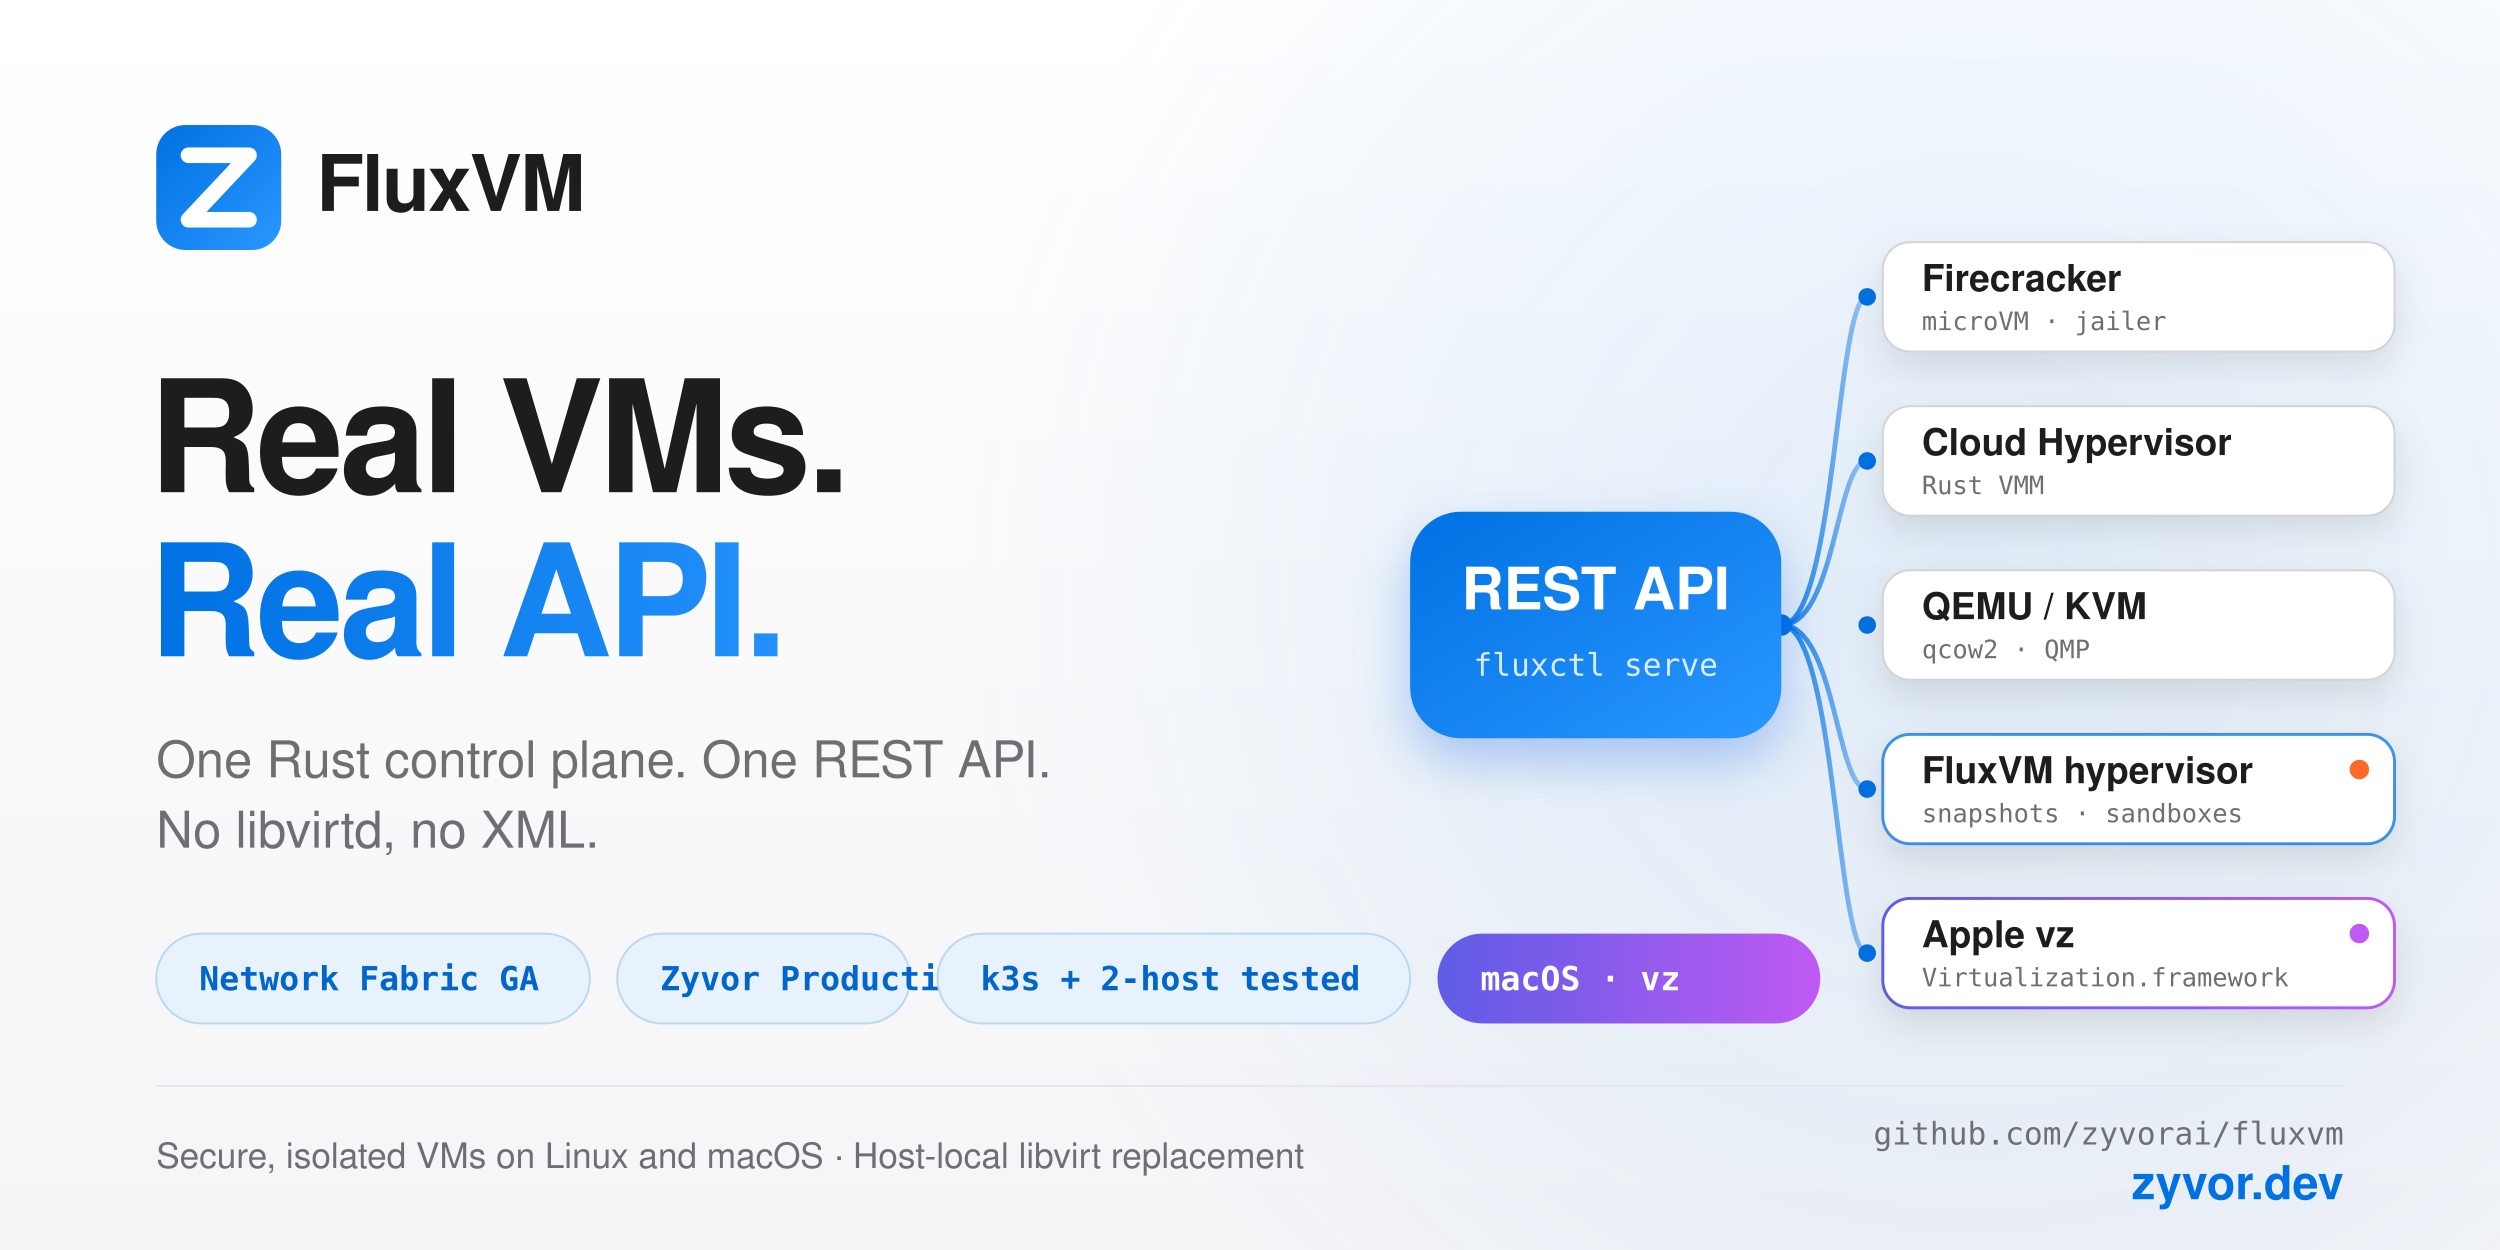
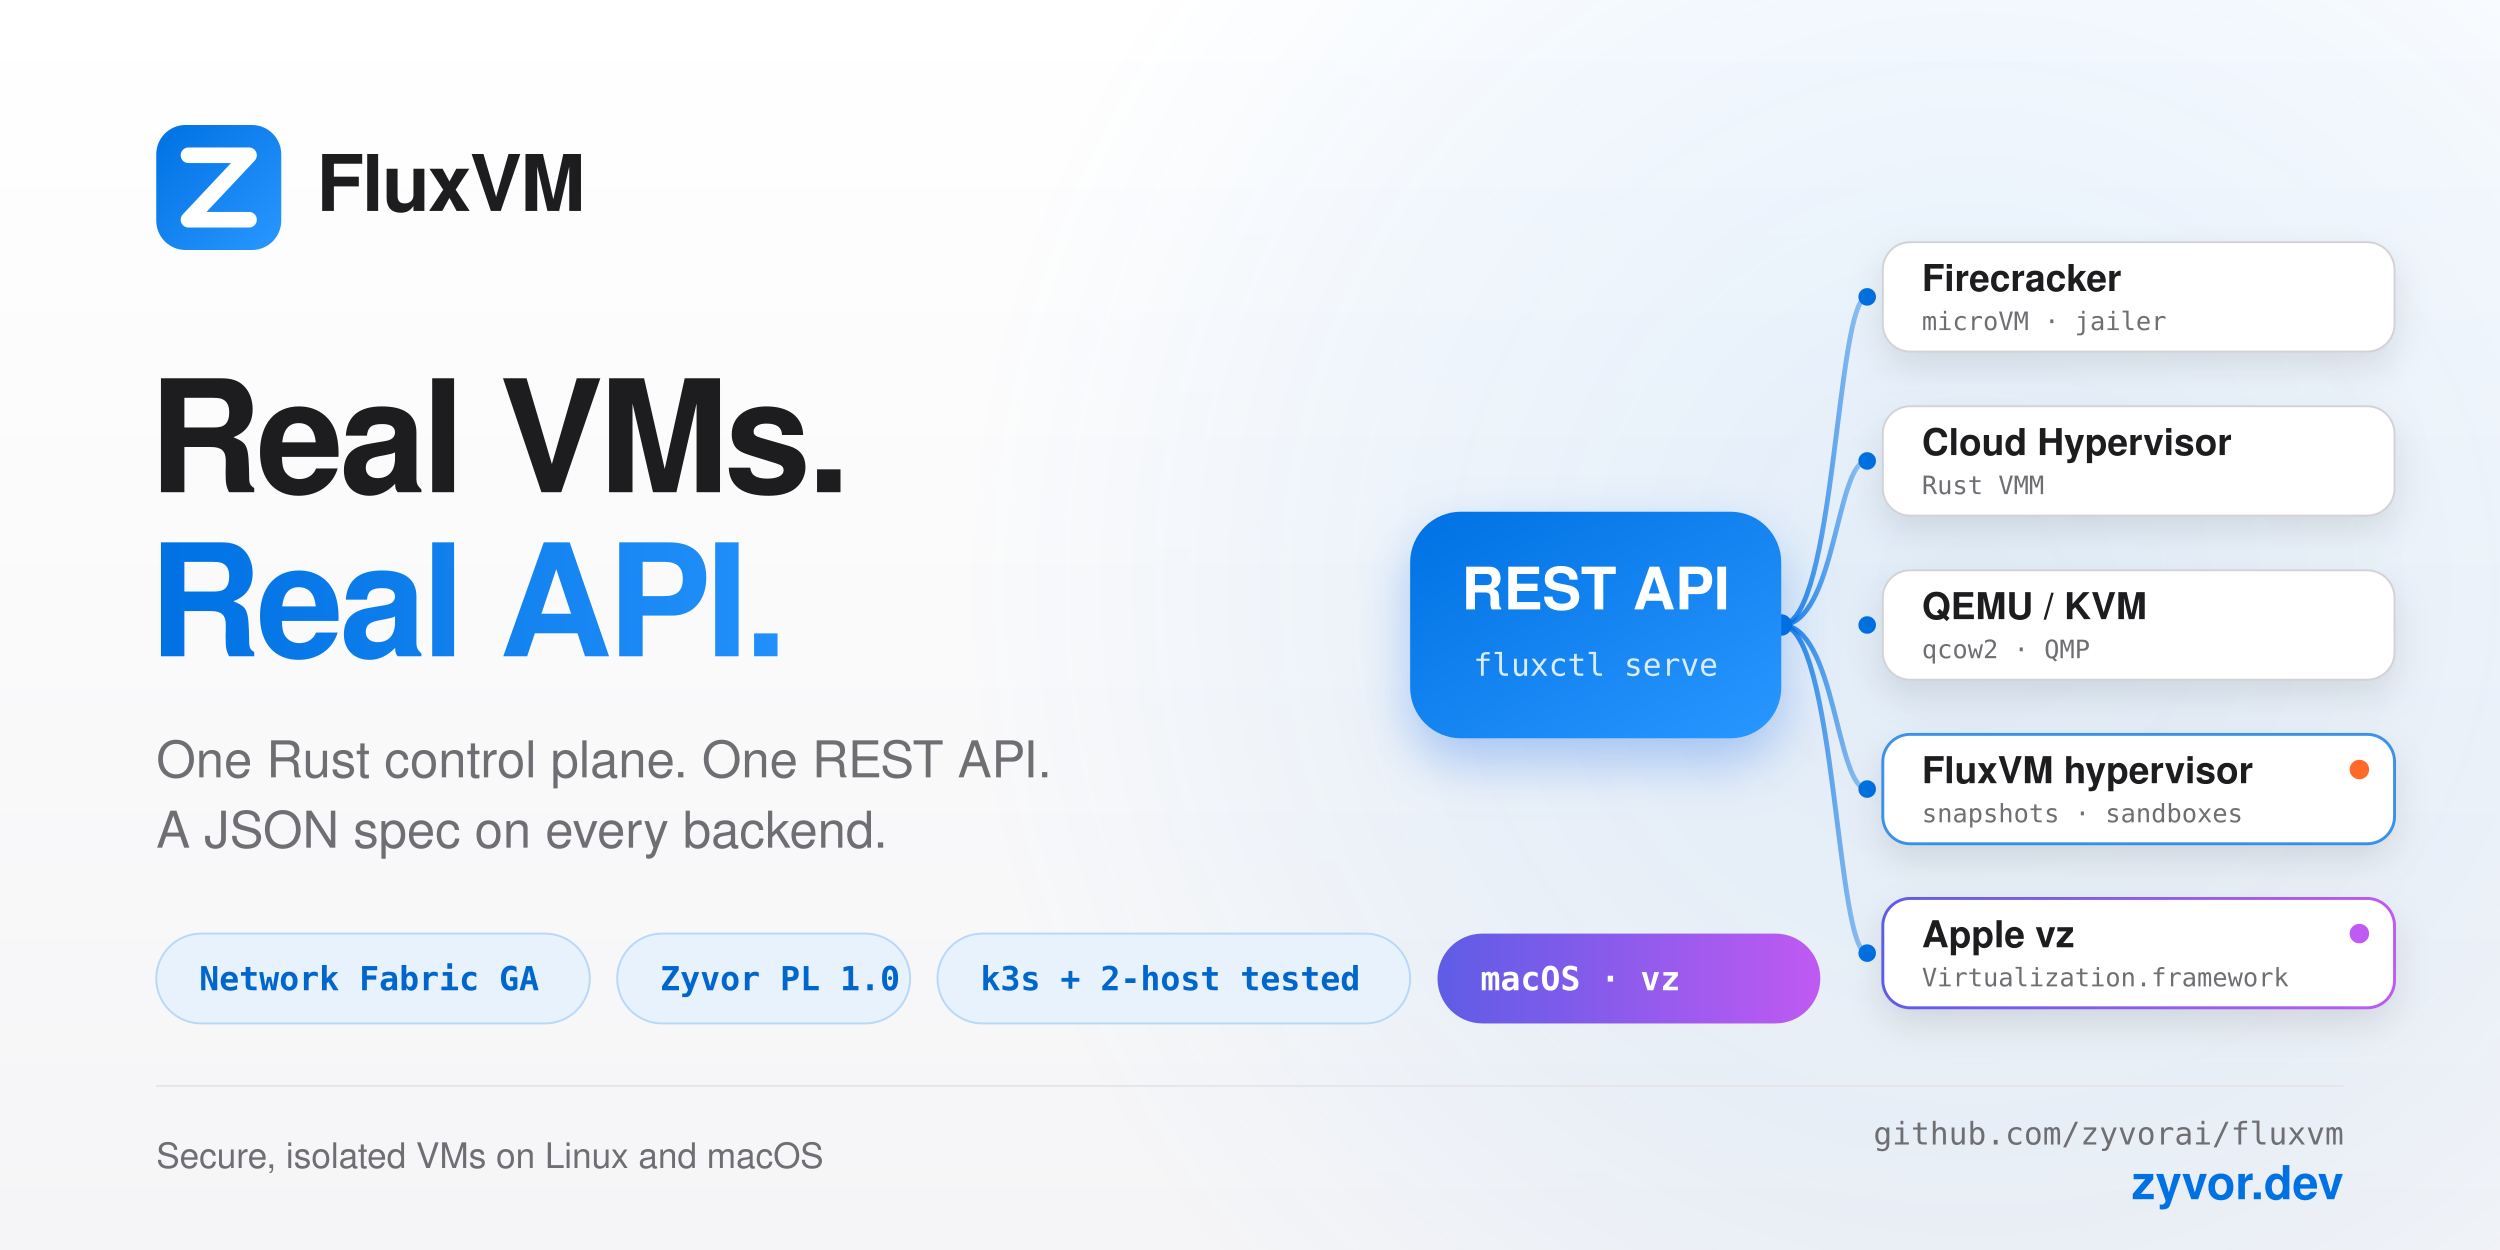
- <svg xmlns="http://www.w3.org/2000/svg" width="1280" height="640" viewBox="0 0 1280 640" role="img" aria-label="FluxVM — Real VMs. Real API. One Rust control plane and one REST API for Firecracker, Cloud Hypervisor, QEMU/KVM, the FluxVM hypervisor and Apple Virtualization.framework (vz) on a Mac. No libvirtd, no XML.">
+ <svg xmlns="http://www.w3.org/2000/svg" width="1280" height="640" viewBox="0 0 1280 640" role="img" aria-label="FluxVM — Real VMs. Real API. One Rust control plane and one REST API for Firecracker, Cloud Hypervisor, QEMU/KVM, the FluxVM hypervisor and Apple Virtualization.framework (vz) on a Mac.">
  <defs>
    <linearGradient id="bg" x1="0" y1="0" x2="0" y2="640" gradientUnits="userSpaceOnUse">
      <stop offset="0" stop-color="#ffffff" />
      <stop offset="1" stop-color="#f5f5f7" />
    </linearGradient>
    <radialGradient id="wash" cx="1010" cy="300" r="520" gradientUnits="userSpaceOnUse">
      <stop offset="0" stop-color="#0071e3" stop-opacity="0.10" />
      <stop offset="0.6" stop-color="#0071e3" stop-opacity="0.05" />
      <stop offset="1" stop-color="#0071e3" stop-opacity="0" />
    </radialGradient>
    <linearGradient id="blue" x1="0" y1="0" x2="1" y2="1">
      <stop offset="0" stop-color="#0071e3" />
      <stop offset="1" stop-color="#2997ff" />
    </linearGradient>
    <linearGradient id="blueText" x1="78" y1="0" x2="470" y2="0" gradientUnits="userSpaceOnUse">
      <stop offset="0" stop-color="#0071e3" />
      <stop offset="1" stop-color="#2997ff" />
    </linearGradient>
    <linearGradient id="wire" x1="0" y1="0" x2="1" y2="0">
      <stop offset="0" stop-color="#0071e3" stop-opacity="0.9" />
      <stop offset="1" stop-color="#0071e3" stop-opacity="0.35" />
    </linearGradient>
    <linearGradient id="mac" x1="0" y1="0" x2="1" y2="0">
      <stop offset="0" stop-color="#5e5ce6" />
      <stop offset="1" stop-color="#bf5af2" />
    </linearGradient>
    <filter id="shadow" x="-20%" y="-30%" width="140%" height="180%" color-interpolation-filters="sRGB">
      <feGaussianBlur in="SourceAlpha" stdDeviation="9" />
      <feOffset dy="8" result="b" />
      <feColorMatrix in="b" type="matrix" values="0 0 0 0 0  0 0 0 0 0  0 0 0 0 0  0 0 0 0.10 0" result="s" />
      <feMerge>
        <feMergeNode in="s" />
        <feMergeNode in="SourceGraphic" />
      </feMerge>
    </filter>
    <filter id="glow" x="-30%" y="-40%" width="160%" height="200%" color-interpolation-filters="sRGB">
      <feGaussianBlur in="SourceAlpha" stdDeviation="14" />
      <feOffset dy="12" result="b" />
      <feColorMatrix in="b" type="matrix" values="0 0 0 0 0.0  0 0 0 0 0.35  0 0 0 0 0.9  0 0 0 0.30 0" result="s" />
      <feMerge>
        <feMergeNode in="s" />
        <feMergeNode in="SourceGraphic" />
      </feMerge>
    </filter>
  </defs>
  <rect width="1280" height="640" fill="url(#bg)" />
  <rect width="1280" height="640" fill="url(#wash)" />
  <rect x="80" y="64" width="64" height="64" rx="15" fill="url(#blue)" />
  <path d="M96.5 79.5 127.5 79.5 96.5 112.5 127.5 112.5" fill="none" stroke="#ffffff" stroke-width="8" stroke-linecap="round" stroke-linejoin="round" />
  <text x="162" y="108" font-family="'Helvetica Neue',Helvetica,Arial,sans-serif" font-size="40" font-weight="700" fill="#1d1d1f" letter-spacing="-0.8">FluxVM</text>
  <text font-family="'Helvetica Neue',Helvetica,Arial,sans-serif" font-size="80" font-weight="700" letter-spacing="-2.4">
    <tspan x="76" y="252" fill="#1d1d1f">Real VMs.</tspan>
    <tspan x="76" y="336" fill="url(#blueText)">Real API.</tspan>
  </text>
  <g font-family="'Helvetica Neue',Helvetica,Arial,sans-serif" font-size="26" fill="#6e6e73">
    <text x="80" y="398">One Rust control plane. One REST API.</text>
-     <text x="80" y="434">No libvirtd, no XML.</text>
+     <text x="80" y="434">A JSON spec on every backend.</text>
  </g>
  <g font-family="'Menlo','JetBrains Mono',monospace" font-size="17" font-weight="700" fill="#0066cc">
    <rect x="80" y="478" width="222" height="46" rx="23" fill="#e8f2fd" stroke="#b9d7f7" />
    <text x="102" y="507">Network Fabric GA</text>
    <rect x="316" y="478" width="150" height="46" rx="23" fill="#e8f2fd" stroke="#b9d7f7" />
-     <text x="338" y="507">Zyvor Production License</text>
+     <text x="338" y="507">Zyvor PL 1.0</text>
    <rect x="480" y="478" width="242" height="46" rx="23" fill="#e8f2fd" stroke="#b9d7f7" />
    <text x="502" y="507">k3s + 2-host tested</text>
    <rect x="736" y="478" width="196" height="46" rx="23" fill="url(#mac)" />
    <text x="758" y="507" fill="#ffffff">macOS · vz</text>
  </g>
  <g>
    <g fill="none" stroke="url(#wire)" stroke-width="2.5" stroke-linecap="round">
      <path d="M912 320 C 940 320, 940 152, 956 152" />
      <path d="M912 320 C 940 320, 940 236, 956 236" />
      <path d="M912 320 C 940 320, 940 320, 956 320" />
      <path d="M912 320 C 940 320, 940 404, 956 404" />
      <path d="M912 320 C 940 320, 940 488, 956 488" />
    </g>
    <g fill="#0071e3">
      <circle cx="912" cy="320" r="5.5" />
      <circle cx="956" cy="152" r="4.5" />
      <circle cx="956" cy="236" r="4.5" />
      <circle cx="956" cy="320" r="4.5" />
      <circle cx="956" cy="404" r="4.5" />
      <circle cx="956" cy="488" r="4.5" />
    </g>
    <rect x="722" y="262" width="190" height="116" rx="26" fill="url(#blue)" filter="url(#glow)" />
    <text x="817" y="312" text-anchor="middle" font-family="'Helvetica Neue',Helvetica,Arial,sans-serif" font-size="30" font-weight="700" fill="#ffffff">REST API</text>
    <text x="817" y="346" text-anchor="middle" font-family="'Menlo','JetBrains Mono',monospace" font-size="16" fill="#dcecff">fluxctl serve</text>
    <g font-family="'Helvetica Neue',Helvetica,Arial,sans-serif">
      <rect x="964" y="124" width="262" height="56" rx="14" fill="#ffffff" stroke="#d2d2d7" filter="url(#shadow)" />
      <text x="984" y="149" font-size="19" font-weight="700" fill="#1d1d1f">Firecracker</text>
      <text x="984" y="169" font-size="13" font-family="'Menlo',monospace" fill="#6e6e73">microVM · jailer</text>
      <rect x="964" y="208" width="262" height="56" rx="14" fill="#ffffff" stroke="#d2d2d7" filter="url(#shadow)" />
      <text x="984" y="233" font-size="19" font-weight="700" fill="#1d1d1f">Cloud Hypervisor</text>
      <text x="984" y="253" font-size="13" font-family="'Menlo',monospace" fill="#6e6e73">Rust VMM</text>
      <rect x="964" y="292" width="262" height="56" rx="14" fill="#ffffff" stroke="#d2d2d7" filter="url(#shadow)" />
      <text x="984" y="317" font-size="19" font-weight="700" fill="#1d1d1f">QEMU / KVM</text>
      <text x="984" y="337" font-size="13" font-family="'Menlo',monospace" fill="#6e6e73">qcow2 · QMP</text>
      <rect x="964" y="376" width="262" height="56" rx="14" fill="#ffffff" stroke="#0071e3" stroke-opacity="0.75" stroke-width="1.5" filter="url(#shadow)" />
      <text x="984" y="401" font-size="19" font-weight="700" fill="#1d1d1f">FluxVM hypervisor</text>
      <text x="984" y="421" font-size="13" font-family="'Menlo',monospace" fill="#6e6e73">snapshots · sandboxes</text>
      <circle cx="1208" cy="394" r="5" fill="#ff6a2a" />
      <rect x="964" y="460" width="262" height="56" rx="14" fill="#ffffff" stroke="url(#mac)" stroke-width="1.5" filter="url(#shadow)" />
      <text x="984" y="485" font-size="19" font-weight="700" fill="#1d1d1f">Apple vz</text>
      <text x="984" y="505" font-size="13" font-family="'Menlo',monospace" fill="#6e6e73">Virtualization.framework</text>
      <circle cx="1208" cy="478" r="5" fill="#bf5af2" />
    </g>
  </g>
  <line x1="80" y1="556" x2="1200" y2="556" stroke="#e5e5ea" stroke-width="1" />
-   <text x="80" y="598" font-family="'Helvetica Neue',Helvetica,Arial,sans-serif" font-size="18" fill="#6e6e73">Secure, isolated VMs on Linux and macOS · Host-local libvirt replacement</text>
+   <text x="80" y="598" font-family="'Helvetica Neue',Helvetica,Arial,sans-serif" font-size="18" fill="#6e6e73">Secure, isolated VMs on Linux and macOS</text>
  <text x="1200" y="586" text-anchor="end" font-family="'Menlo','JetBrains Mono',monospace" font-size="16" fill="#6e6e73">github.com/zyvorai/fluxvm</text>
  <text x="1200" y="614" text-anchor="end" font-family="'Helvetica Neue',Helvetica,Arial,sans-serif" font-size="24" font-weight="700" fill="#0071e3">zyvor.dev</text>
</svg>
